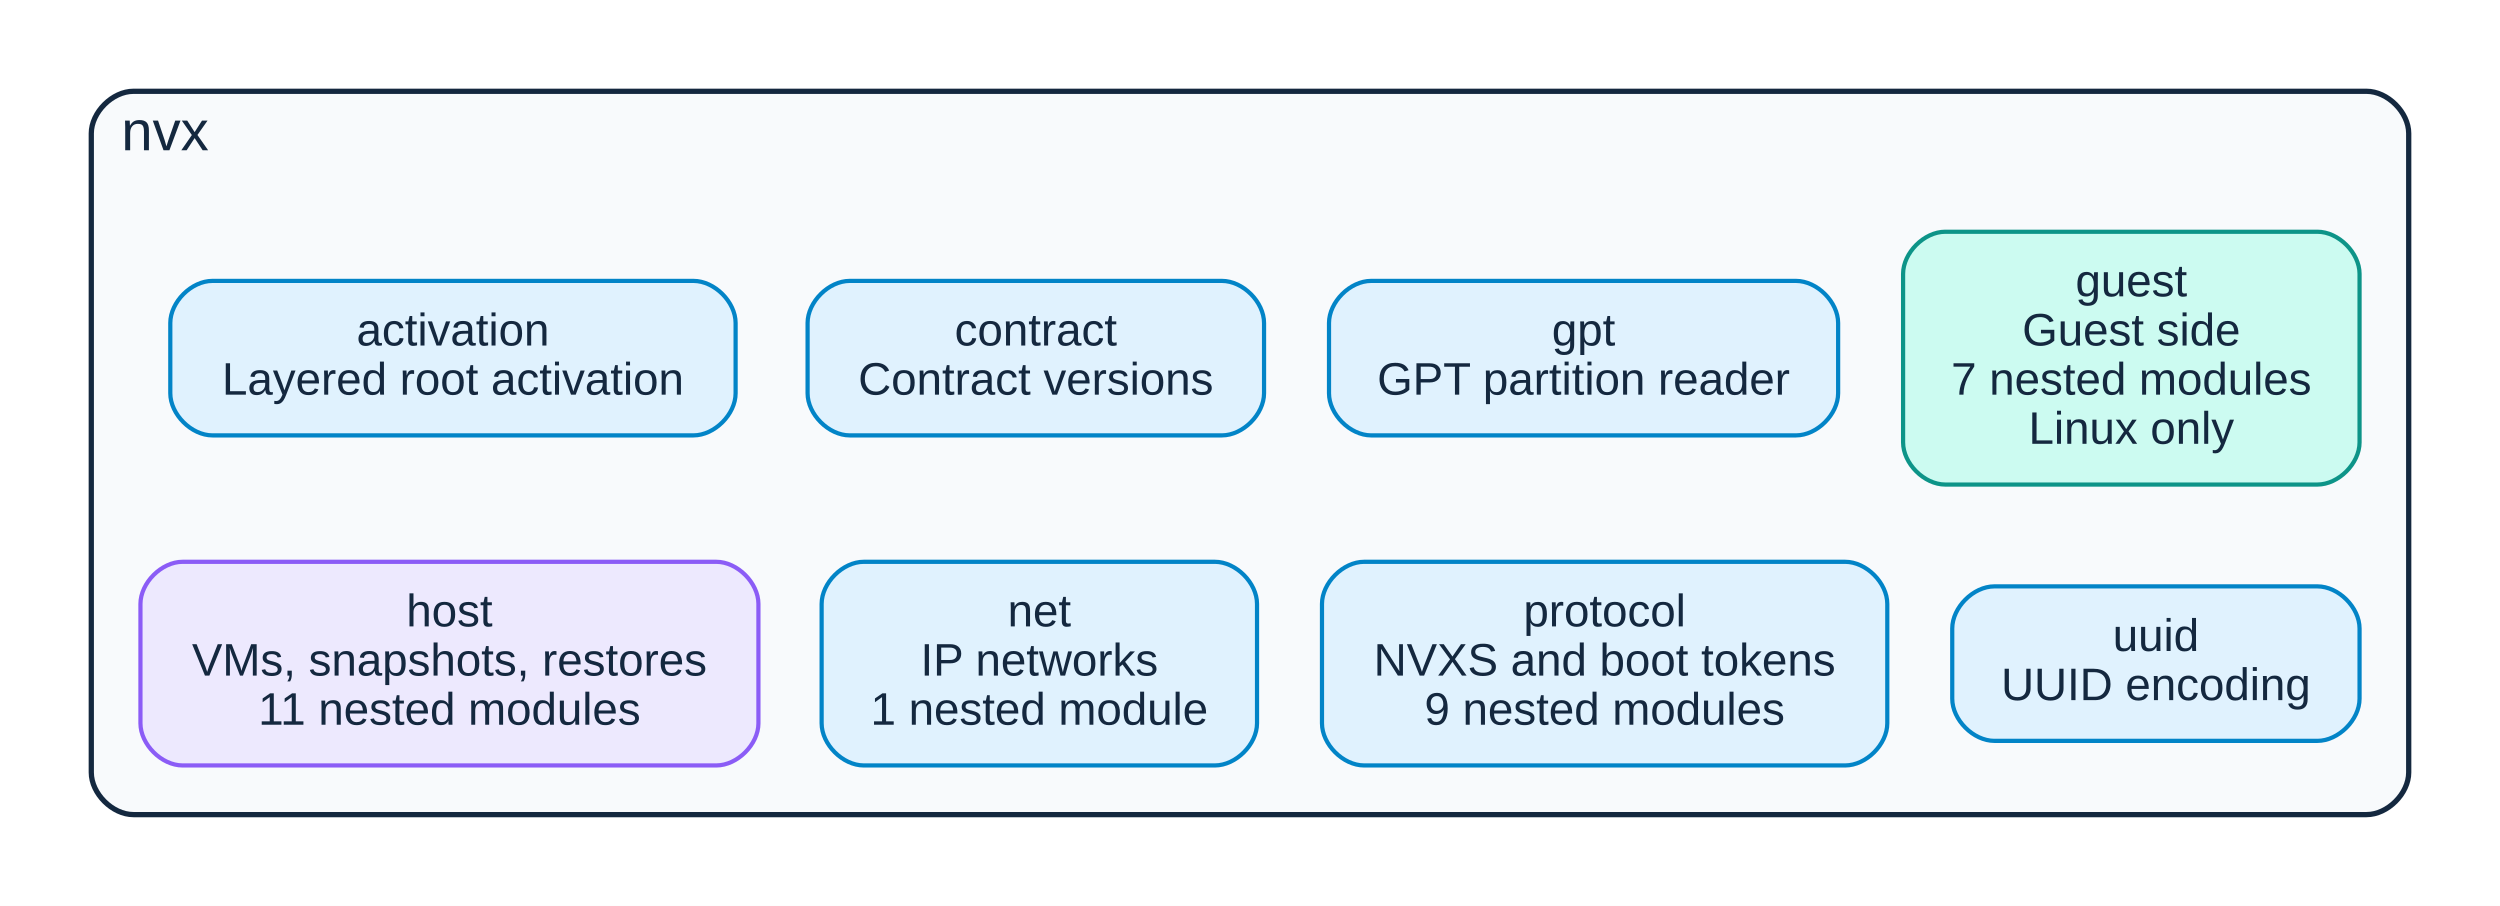
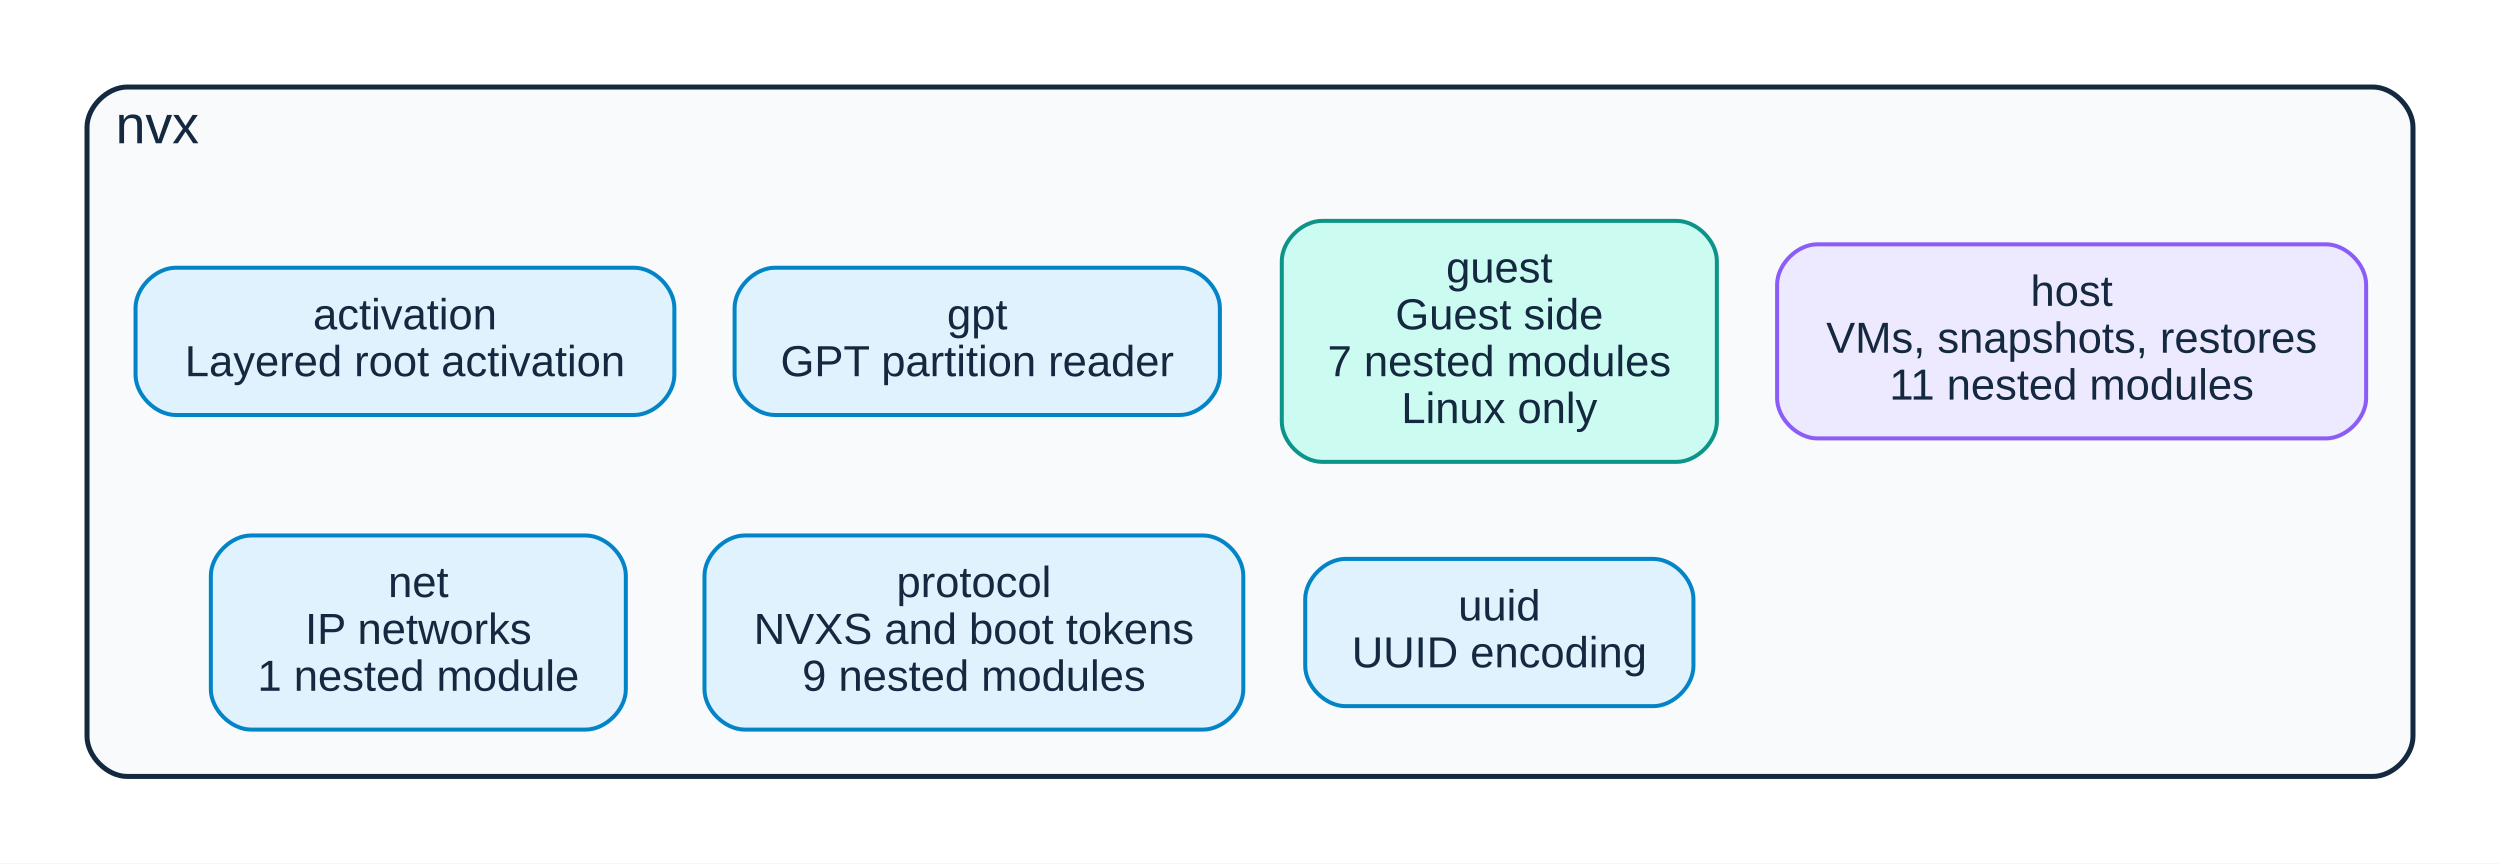
- <svg xmlns="http://www.w3.org/2000/svg" xmlns:xlink="http://www.w3.org/1999/xlink" width="712pt" height="258pt" viewBox="0.00 0.00 712.00 258.00">
+ <svg xmlns="http://www.w3.org/2000/svg" xmlns:xlink="http://www.w3.org/1999/xlink" width="747pt" height="258pt" viewBox="0.00 0.00 747.00 258.00">
  <g id="graph0" class="graph" transform="scale(1 1) rotate(0) translate(18 240)">
-     <polygon fill="white" stroke="transparent" points="-18,18 -18,-240 694,-240 694,18 -18,18" />
+     <polygon fill="white" stroke="transparent" points="-18,18 -18,-240 729,-240 729,18 -18,18" />
    <g id="clust1" class="cluster">
-       <path fill="#f8fafc" stroke="#14283f" stroke-width="1.5" d="M20,-8C20,-8 656,-8 656,-8 662,-8 668,-14 668,-20 668,-20 668,-202 668,-202 668,-208 662,-214 656,-214 656,-214 20,-214 20,-214 14,-214 8,-208 8,-202 8,-202 8,-20 8,-20 8,-14 14,-8 20,-8" />
+       <path fill="#f8fafc" stroke="#14283f" stroke-width="1.5" d="M20,-8C20,-8 691,-8 691,-8 697,-8 703,-14 703,-20 703,-20 703,-202 703,-202 703,-208 697,-214 691,-214 691,-214 20,-214 20,-214 14,-214 8,-208 8,-202 8,-202 8,-20 8,-20 8,-14 14,-8 20,-8" />
      <text text-anchor="middle" x="29" y="-197.2" font-family="Liberation Sans,Arial,Helvetica,sans-serif" font-size="16.00" fill="#14283f">nvx</text>
    </g>
    <g id="node1" class="node">
      <g id="a_node1">
        <a xlink:title="nvx::activation (pub)">
-           <path fill="#e0f2fe" stroke="#0284c7" stroke-width="1.2" d="M179.5,-160C179.5,-160 42.5,-160 42.5,-160 36.5,-160 30.5,-154 30.5,-148 30.5,-148 30.5,-128 30.5,-128 30.5,-122 36.5,-116 42.5,-116 42.5,-116 179.5,-116 179.5,-116 185.5,-116 191.5,-122 191.5,-128 191.5,-128 191.5,-148 191.5,-148 191.5,-154 185.5,-160 179.5,-160" />
-           <text text-anchor="middle" x="111" y="-141.6" font-family="Liberation Sans,Arial,Helvetica,sans-serif" font-size="13.00" fill="#14283f">activation</text>
-           <text text-anchor="middle" x="111" y="-127.6" font-family="Liberation Sans,Arial,Helvetica,sans-serif" font-size="13.00" fill="#14283f">Layered root activation</text>
+           <path fill="#e0f2fe" stroke="#0284c7" stroke-width="1.2" d="M171.5,-160C171.5,-160 34.5,-160 34.5,-160 28.5,-160 22.5,-154 22.5,-148 22.5,-148 22.5,-128 22.5,-128 22.5,-122 28.5,-116 34.5,-116 34.5,-116 171.5,-116 171.5,-116 177.5,-116 183.5,-122 183.5,-128 183.5,-128 183.5,-148 183.5,-148 183.5,-154 177.5,-160 171.5,-160" />
+           <text text-anchor="middle" x="103" y="-141.6" font-family="Liberation Sans,Arial,Helvetica,sans-serif" font-size="13.00" fill="#14283f">activation</text>
+           <text text-anchor="middle" x="103" y="-127.6" font-family="Liberation Sans,Arial,Helvetica,sans-serif" font-size="13.00" fill="#14283f">Layered root activation</text>
        </a>
      </g>
    </g>
    <g id="node2" class="node">
      <g id="a_node2">
-         <a xlink:title="nvx::contract (pub)">
-           <path fill="#e0f2fe" stroke="#0284c7" stroke-width="1.2" d="M330,-160C330,-160 224,-160 224,-160 218,-160 212,-154 212,-148 212,-148 212,-128 212,-128 212,-122 218,-116 224,-116 224,-116 330,-116 330,-116 336,-116 342,-122 342,-128 342,-128 342,-148 342,-148 342,-154 336,-160 330,-160" />
-           <text text-anchor="middle" x="277" y="-141.6" font-family="Liberation Sans,Arial,Helvetica,sans-serif" font-size="13.00" fill="#14283f">contract</text>
-           <text text-anchor="middle" x="277" y="-127.6" font-family="Liberation Sans,Arial,Helvetica,sans-serif" font-size="13.00" fill="#14283f">Contract versions</text>
+         <a xlink:title="nvx::gpt (pub)">
+           <path fill="#e0f2fe" stroke="#0284c7" stroke-width="1.2" d="M334.5,-160C334.5,-160 213.5,-160 213.5,-160 207.5,-160 201.5,-154 201.5,-148 201.5,-148 201.5,-128 201.5,-128 201.5,-122 207.5,-116 213.5,-116 213.5,-116 334.5,-116 334.5,-116 340.5,-116 346.5,-122 346.5,-128 346.5,-128 346.5,-148 346.5,-148 346.5,-154 340.5,-160 334.5,-160" />
+           <text text-anchor="middle" x="274" y="-141.6" font-family="Liberation Sans,Arial,Helvetica,sans-serif" font-size="13.00" fill="#14283f">gpt</text>
+           <text text-anchor="middle" x="274" y="-127.6" font-family="Liberation Sans,Arial,Helvetica,sans-serif" font-size="13.00" fill="#14283f">GPT partition reader</text>
        </a>
      </g>
    </g>
    <g id="node3" class="node">
      <g id="a_node3">
-         <a xlink:title="nvx::gpt (pub)">
-           <path fill="#e0f2fe" stroke="#0284c7" stroke-width="1.2" d="M493.5,-160C493.5,-160 372.5,-160 372.5,-160 366.5,-160 360.5,-154 360.5,-148 360.5,-148 360.5,-128 360.5,-128 360.5,-122 366.5,-116 372.5,-116 372.5,-116 493.5,-116 493.5,-116 499.5,-116 505.5,-122 505.5,-128 505.5,-128 505.5,-148 505.5,-148 505.5,-154 499.5,-160 493.5,-160" />
-           <text text-anchor="middle" x="433" y="-141.6" font-family="Liberation Sans,Arial,Helvetica,sans-serif" font-size="13.00" fill="#14283f">gpt</text>
-           <text text-anchor="middle" x="433" y="-127.6" font-family="Liberation Sans,Arial,Helvetica,sans-serif" font-size="13.00" fill="#14283f">GPT partition reader</text>
+         <a xlink:title="nvx::guest (pub)">
+           <path fill="#ccfbf1" stroke="#0d9488" stroke-width="1.2" d="M483,-174C483,-174 377,-174 377,-174 371,-174 365,-168 365,-162 365,-162 365,-114 365,-114 365,-108 371,-102 377,-102 377,-102 483,-102 483,-102 489,-102 495,-108 495,-114 495,-114 495,-162 495,-162 495,-168 489,-174 483,-174" />
+           <text text-anchor="middle" x="430" y="-155.6" font-family="Liberation Sans,Arial,Helvetica,sans-serif" font-size="13.00" fill="#14283f">guest</text>
+           <text text-anchor="middle" x="430" y="-141.6" font-family="Liberation Sans,Arial,Helvetica,sans-serif" font-size="13.00" fill="#14283f">Guest side</text>
+           <text text-anchor="middle" x="430" y="-127.6" font-family="Liberation Sans,Arial,Helvetica,sans-serif" font-size="13.00" fill="#14283f">7 nested modules</text>
+           <text text-anchor="middle" x="430" y="-113.6" font-family="Liberation Sans,Arial,Helvetica,sans-serif" font-size="13.00" fill="#14283f">Linux only</text>
        </a>
      </g>
    </g>
    <g id="node4" class="node">
      <g id="a_node4">
-         <a xlink:title="nvx::guest (pub)">
-           <path fill="#ccfbf1" stroke="#0d9488" stroke-width="1.2" d="M642,-174C642,-174 536,-174 536,-174 530,-174 524,-168 524,-162 524,-162 524,-114 524,-114 524,-108 530,-102 536,-102 536,-102 642,-102 642,-102 648,-102 654,-108 654,-114 654,-114 654,-162 654,-162 654,-168 648,-174 642,-174" />
-           <text text-anchor="middle" x="589" y="-155.6" font-family="Liberation Sans,Arial,Helvetica,sans-serif" font-size="13.00" fill="#14283f">guest</text>
-           <text text-anchor="middle" x="589" y="-141.6" font-family="Liberation Sans,Arial,Helvetica,sans-serif" font-size="13.00" fill="#14283f">Guest side</text>
-           <text text-anchor="middle" x="589" y="-127.6" font-family="Liberation Sans,Arial,Helvetica,sans-serif" font-size="13.00" fill="#14283f">7 nested modules</text>
-           <text text-anchor="middle" x="589" y="-113.6" font-family="Liberation Sans,Arial,Helvetica,sans-serif" font-size="13.00" fill="#14283f">Linux only</text>
+         <a xlink:title="nvx::host (pub)">
+           <path fill="#ede9fe" stroke="#8b5cf6" stroke-width="1.2" d="M677,-167C677,-167 525,-167 525,-167 519,-167 513,-161 513,-155 513,-155 513,-121 513,-121 513,-115 519,-109 525,-109 525,-109 677,-109 677,-109 683,-109 689,-115 689,-121 689,-121 689,-155 689,-155 689,-161 683,-167 677,-167" />
+           <text text-anchor="middle" x="601" y="-148.6" font-family="Liberation Sans,Arial,Helvetica,sans-serif" font-size="13.00" fill="#14283f">host</text>
+           <text text-anchor="middle" x="601" y="-134.6" font-family="Liberation Sans,Arial,Helvetica,sans-serif" font-size="13.00" fill="#14283f">VMs, snapshots, restores</text>
+           <text text-anchor="middle" x="601" y="-120.6" font-family="Liberation Sans,Arial,Helvetica,sans-serif" font-size="13.00" fill="#14283f">11 nested modules</text>
        </a>
      </g>
    </g>
    <g id="node5" class="node">
      <g id="a_node5">
-         <a xlink:title="nvx::host (pub)">
-           <path fill="#ede9fe" stroke="#8b5cf6" stroke-width="1.2" d="M186,-80C186,-80 34,-80 34,-80 28,-80 22,-74 22,-68 22,-68 22,-34 22,-34 22,-28 28,-22 34,-22 34,-22 186,-22 186,-22 192,-22 198,-28 198,-34 198,-34 198,-68 198,-68 198,-74 192,-80 186,-80" />
-           <text text-anchor="middle" x="110" y="-61.6" font-family="Liberation Sans,Arial,Helvetica,sans-serif" font-size="13.00" fill="#14283f">host</text>
-           <text text-anchor="middle" x="110" y="-47.6" font-family="Liberation Sans,Arial,Helvetica,sans-serif" font-size="13.00" fill="#14283f">VMs, snapshots, restores</text>
-           <text text-anchor="middle" x="110" y="-33.6" font-family="Liberation Sans,Arial,Helvetica,sans-serif" font-size="13.00" fill="#14283f">11 nested modules</text>
+         <a xlink:title="nvx::net (pub)">
+           <path fill="#e0f2fe" stroke="#0284c7" stroke-width="1.2" d="M157,-80C157,-80 57,-80 57,-80 51,-80 45,-74 45,-68 45,-68 45,-34 45,-34 45,-28 51,-22 57,-22 57,-22 157,-22 157,-22 163,-22 169,-28 169,-34 169,-34 169,-68 169,-68 169,-74 163,-80 157,-80" />
+           <text text-anchor="middle" x="107" y="-61.6" font-family="Liberation Sans,Arial,Helvetica,sans-serif" font-size="13.00" fill="#14283f">net</text>
+           <text text-anchor="middle" x="107" y="-47.6" font-family="Liberation Sans,Arial,Helvetica,sans-serif" font-size="13.00" fill="#14283f">IP networks</text>
+           <text text-anchor="middle" x="107" y="-33.6" font-family="Liberation Sans,Arial,Helvetica,sans-serif" font-size="13.00" fill="#14283f">1 nested module</text>
        </a>
      </g>
    </g>
    <g id="node6" class="node">
      <g id="a_node6">
-         <a xlink:title="nvx::net (pub)">
-           <path fill="#e0f2fe" stroke="#0284c7" stroke-width="1.2" d="M328,-80C328,-80 228,-80 228,-80 222,-80 216,-74 216,-68 216,-68 216,-34 216,-34 216,-28 222,-22 228,-22 228,-22 328,-22 328,-22 334,-22 340,-28 340,-34 340,-34 340,-68 340,-68 340,-74 334,-80 328,-80" />
-           <text text-anchor="middle" x="278" y="-61.6" font-family="Liberation Sans,Arial,Helvetica,sans-serif" font-size="13.00" fill="#14283f">net</text>
-           <text text-anchor="middle" x="278" y="-47.6" font-family="Liberation Sans,Arial,Helvetica,sans-serif" font-size="13.00" fill="#14283f">IP networks</text>
-           <text text-anchor="middle" x="278" y="-33.6" font-family="Liberation Sans,Arial,Helvetica,sans-serif" font-size="13.00" fill="#14283f">1 nested module</text>
+         <a xlink:title="nvx::protocol (pub)">
+           <path fill="#e0f2fe" stroke="#0284c7" stroke-width="1.2" d="M341.5,-80C341.5,-80 204.5,-80 204.5,-80 198.5,-80 192.5,-74 192.5,-68 192.5,-68 192.5,-34 192.5,-34 192.5,-28 198.5,-22 204.5,-22 204.5,-22 341.5,-22 341.5,-22 347.5,-22 353.5,-28 353.5,-34 353.5,-34 353.5,-68 353.5,-68 353.5,-74 347.5,-80 341.5,-80" />
+           <text text-anchor="middle" x="273" y="-61.6" font-family="Liberation Sans,Arial,Helvetica,sans-serif" font-size="13.00" fill="#14283f">protocol</text>
+           <text text-anchor="middle" x="273" y="-47.6" font-family="Liberation Sans,Arial,Helvetica,sans-serif" font-size="13.00" fill="#14283f">NVXS and boot tokens</text>
+           <text text-anchor="middle" x="273" y="-33.6" font-family="Liberation Sans,Arial,Helvetica,sans-serif" font-size="13.00" fill="#14283f">9 nested modules</text>
        </a>
      </g>
    </g>
    <g id="node7" class="node">
      <g id="a_node7">
-         <a xlink:title="nvx::protocol (pub)">
-           <path fill="#e0f2fe" stroke="#0284c7" stroke-width="1.2" d="M507.5,-80C507.5,-80 370.5,-80 370.5,-80 364.5,-80 358.5,-74 358.5,-68 358.5,-68 358.5,-34 358.5,-34 358.5,-28 364.5,-22 370.5,-22 370.5,-22 507.5,-22 507.5,-22 513.5,-22 519.5,-28 519.5,-34 519.5,-34 519.5,-68 519.5,-68 519.5,-74 513.5,-80 507.5,-80" />
-           <text text-anchor="middle" x="439" y="-61.6" font-family="Liberation Sans,Arial,Helvetica,sans-serif" font-size="13.00" fill="#14283f">protocol</text>
-           <text text-anchor="middle" x="439" y="-47.6" font-family="Liberation Sans,Arial,Helvetica,sans-serif" font-size="13.00" fill="#14283f">NVXS and boot tokens</text>
-           <text text-anchor="middle" x="439" y="-33.6" font-family="Liberation Sans,Arial,Helvetica,sans-serif" font-size="13.00" fill="#14283f">9 nested modules</text>
-         </a>
-       </g>
-     </g>
-     <g id="node8" class="node">
-       <g id="a_node8">
        <a xlink:title="nvx::uuid (pub)">
-           <path fill="#e0f2fe" stroke="#0284c7" stroke-width="1.2" d="M642,-73C642,-73 550,-73 550,-73 544,-73 538,-67 538,-61 538,-61 538,-41 538,-41 538,-35 544,-29 550,-29 550,-29 642,-29 642,-29 648,-29 654,-35 654,-41 654,-41 654,-61 654,-61 654,-67 648,-73 642,-73" />
-           <text text-anchor="middle" x="596" y="-54.6" font-family="Liberation Sans,Arial,Helvetica,sans-serif" font-size="13.00" fill="#14283f">uuid</text>
-           <text text-anchor="middle" x="596" y="-40.6" font-family="Liberation Sans,Arial,Helvetica,sans-serif" font-size="13.00" fill="#14283f">UUID encoding</text>
+           <path fill="#e0f2fe" stroke="#0284c7" stroke-width="1.2" d="M476,-73C476,-73 384,-73 384,-73 378,-73 372,-67 372,-61 372,-61 372,-41 372,-41 372,-35 378,-29 384,-29 384,-29 476,-29 476,-29 482,-29 488,-35 488,-41 488,-41 488,-61 488,-61 488,-67 482,-73 476,-73" />
+           <text text-anchor="middle" x="430" y="-54.6" font-family="Liberation Sans,Arial,Helvetica,sans-serif" font-size="13.00" fill="#14283f">uuid</text>
+           <text text-anchor="middle" x="430" y="-40.6" font-family="Liberation Sans,Arial,Helvetica,sans-serif" font-size="13.00" fill="#14283f">UUID encoding</text>
        </a>
      </g>
    </g>
  </g>
</svg>
